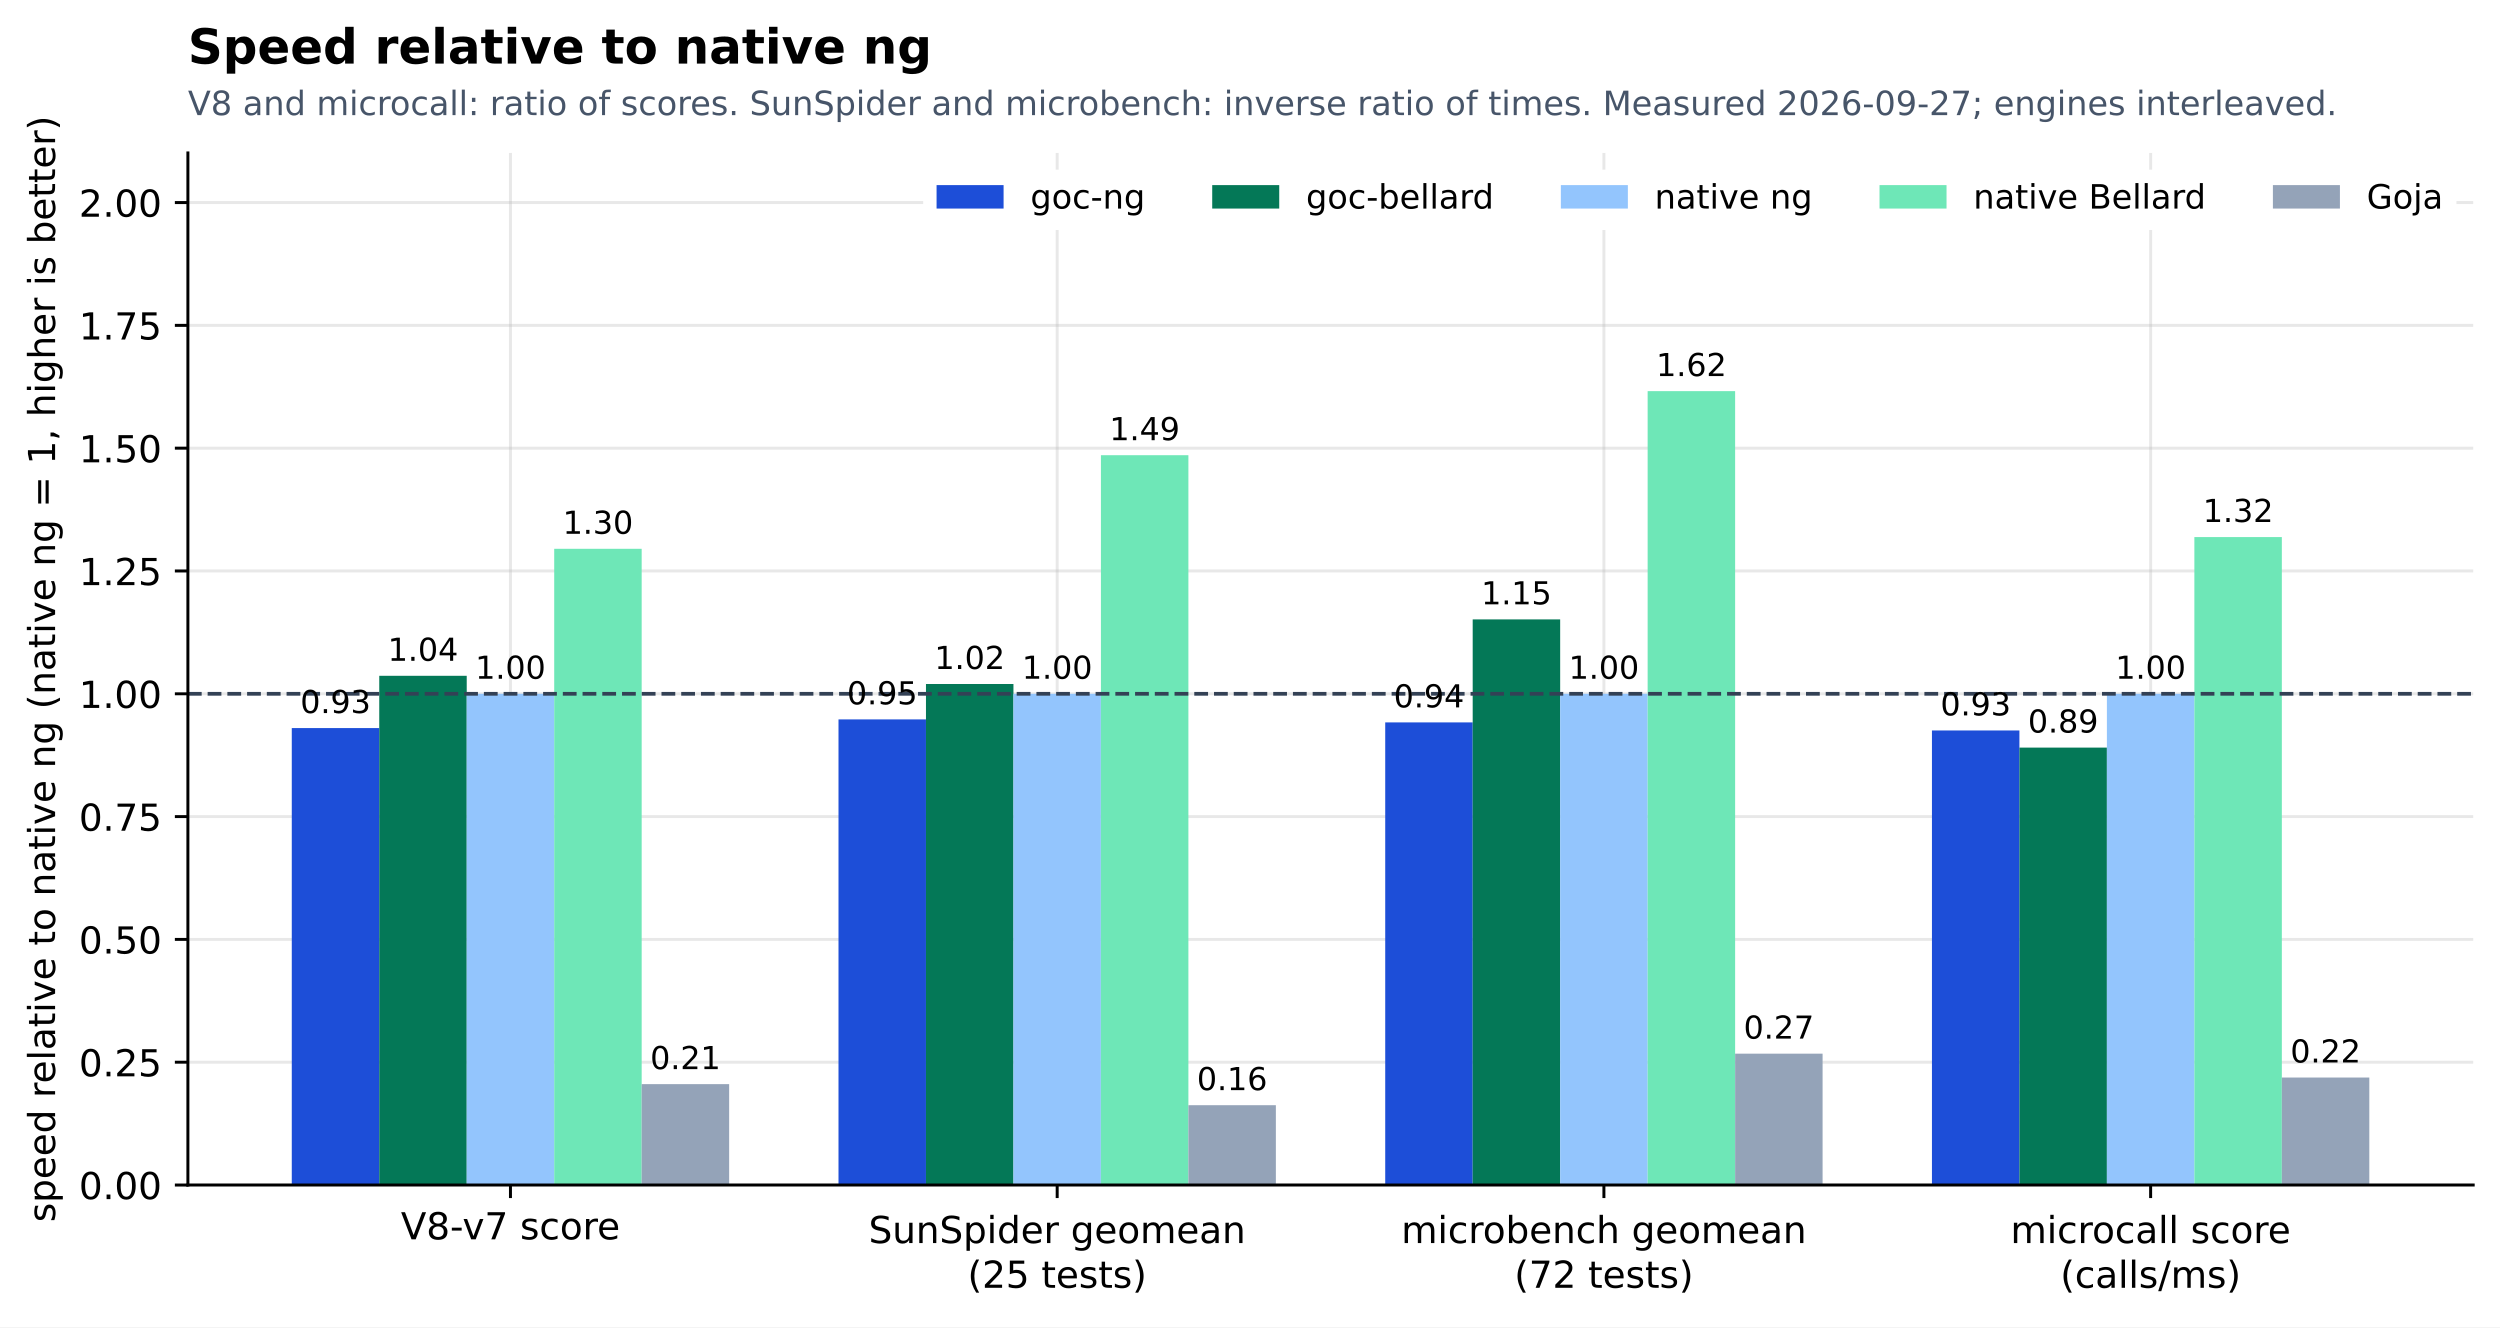
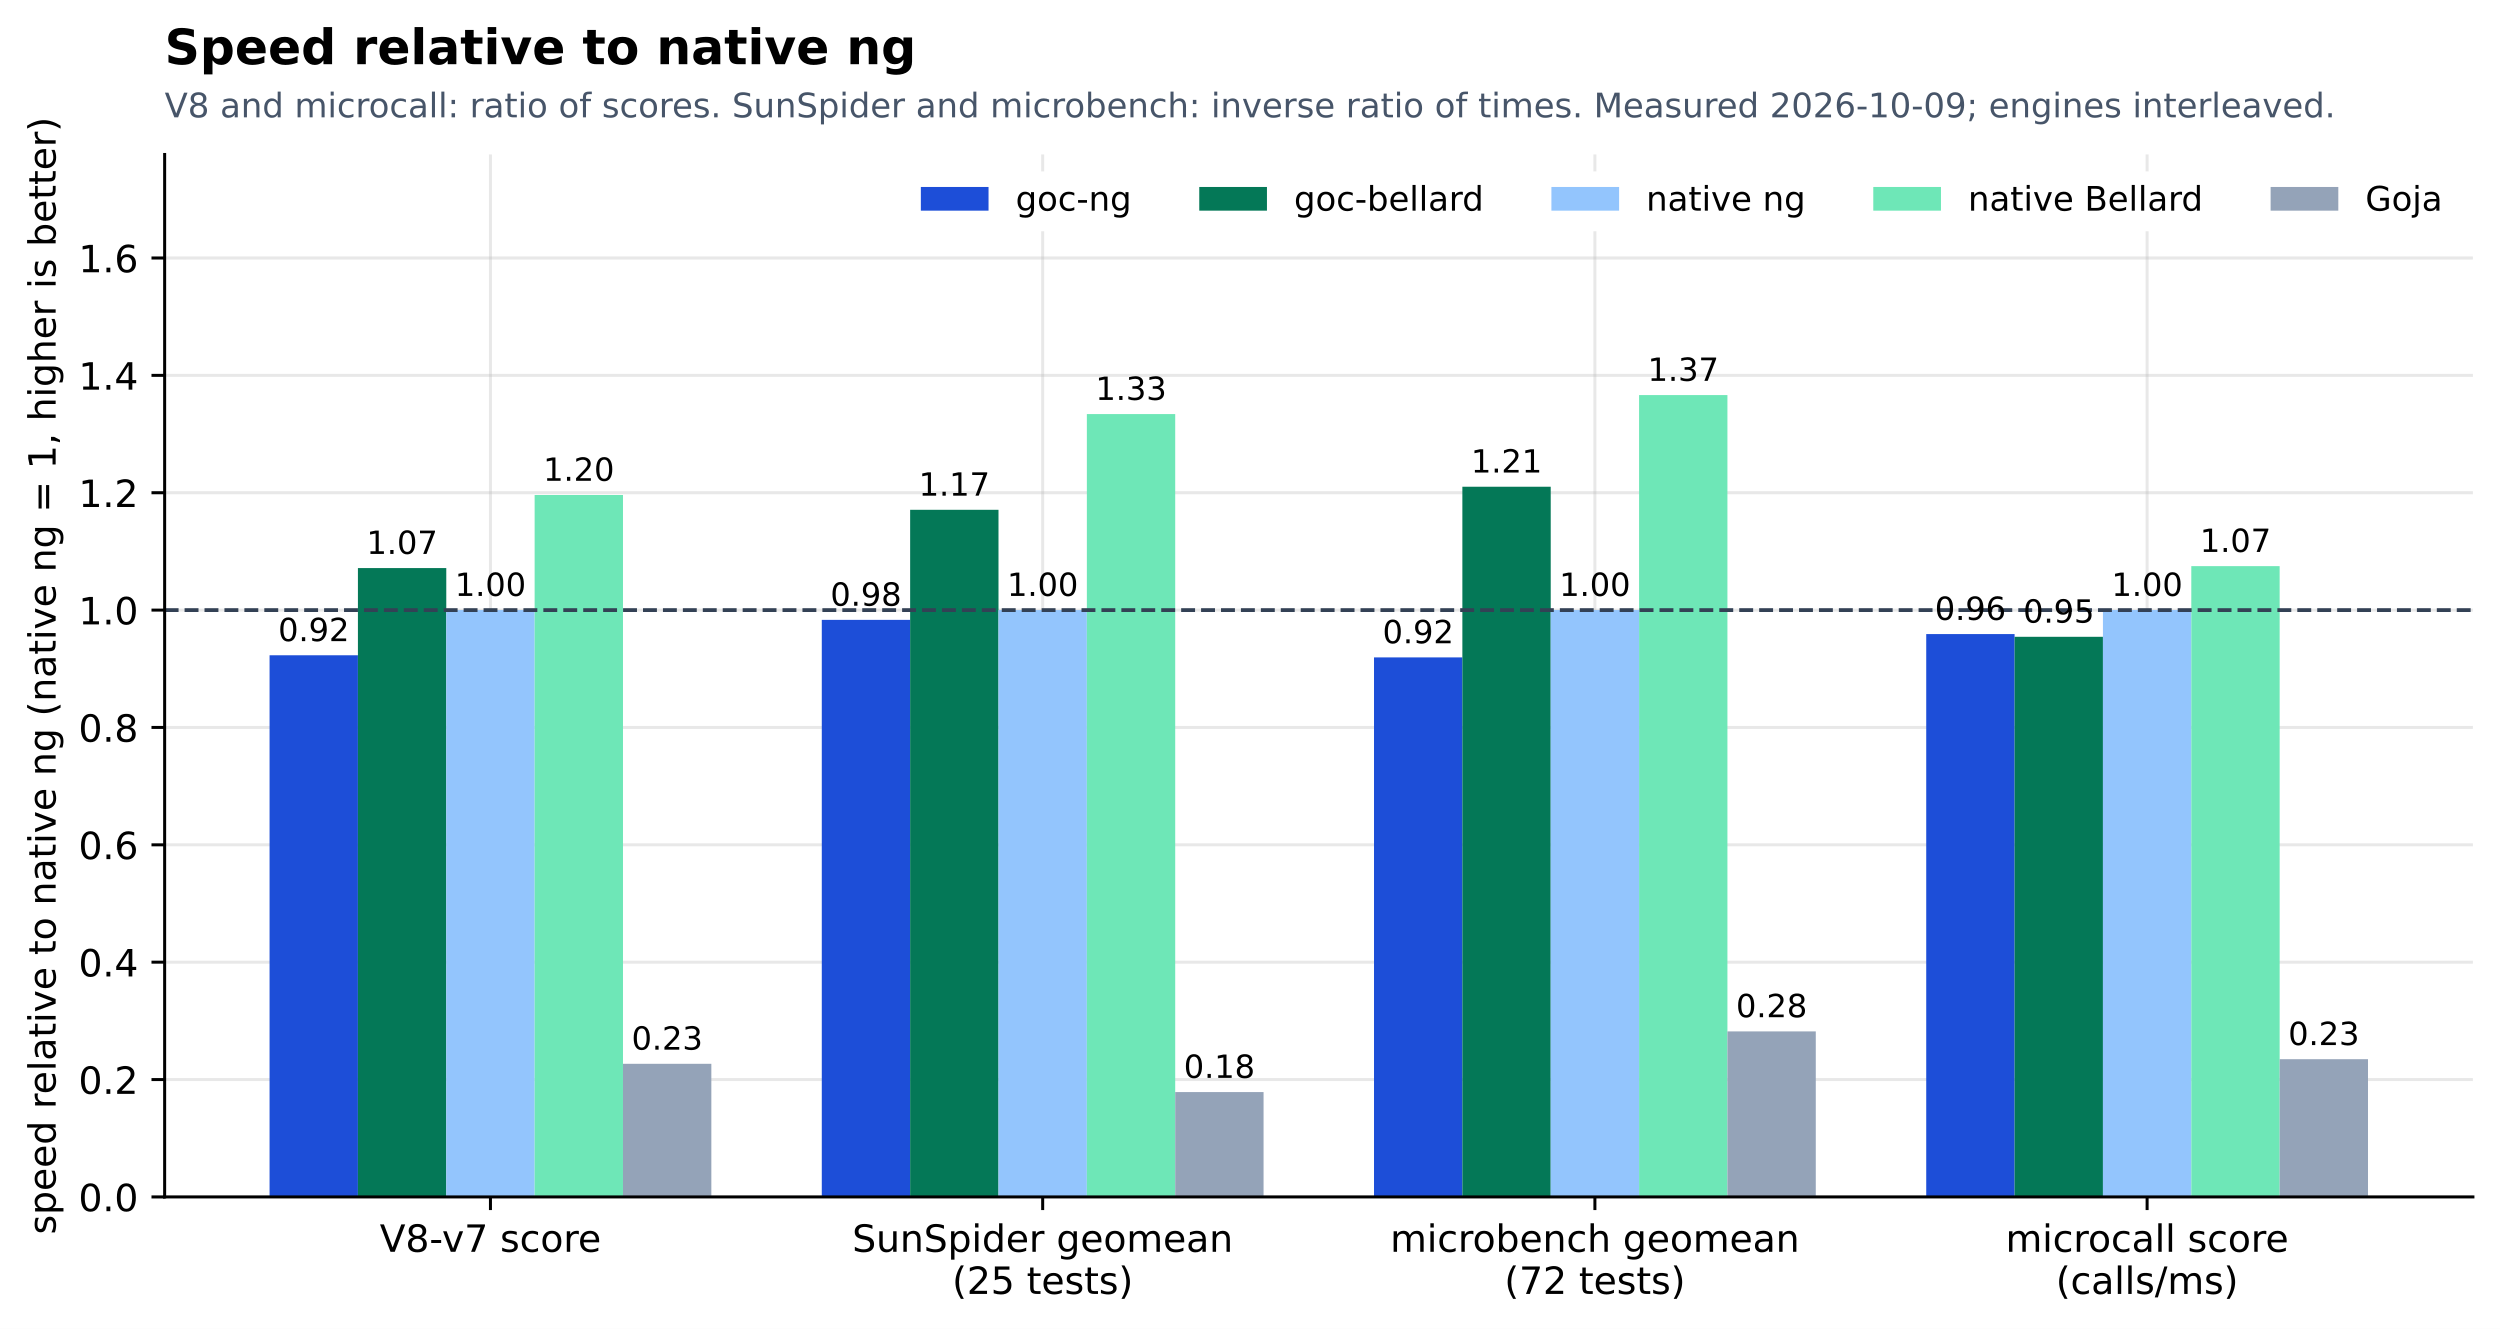
- <svg xmlns="http://www.w3.org/2000/svg" xmlns:xlink="http://www.w3.org/1999/xlink" width="671.466pt" height="356.483pt" viewBox="0 0 671.466 356.483" version="1.1">
+ <svg xmlns="http://www.w3.org/2000/svg" xmlns:xlink="http://www.w3.org/1999/xlink" width="664.781pt" height="353.354pt" viewBox="0 0 664.781 353.354" version="1.1">
  <defs>
    <style type="text/css">*{stroke-linejoin: round; stroke-linecap: butt}</style>
  </defs>
  <g id="figure_1">
    <g id="patch_1">
-       <path d="M 0 356.483  L 671.466 356.483  L 671.466 0  L 0 0  z " style="fill: #ffffff" />
+       <path d="M 0 353.354  L 664.781 353.354  L 664.781 0  L 0 0  z " style="fill: #ffffff" />
    </g>
    <g id="axes_1">
      <g id="patch_2">
-         <path d="M 50.466 318.278  L 664.266 318.278  L 664.266 41.078  L 50.466 41.078  z " style="fill: #ffffff" />
+         <path d="M 43.781 318.278  L 657.581 318.278  L 657.581 41.078  L 43.781 41.078  z " style="fill: #ffffff" />
      </g>
      <g id="matplotlib.axis_1">
        <g id="xtick_1">
          <g id="line2d_1">
-             <path d="M 137.103 318.278  L 137.103 41.078  " clip-path="url(#pe95ce3e8f0)" style="fill: none; stroke: #b0b0b0; stroke-opacity: 0.3; stroke-width: 0.8; stroke-linecap: square" />
+             <path d="M 130.418 318.278  L 130.418 41.078  " clip-path="url(#p8a62dcd096)" style="fill: none; stroke: #b0b0b0; stroke-opacity: 0.3; stroke-width: 0.8; stroke-linecap: square" />
          </g>
          <g id="line2d_2">
            <defs>
-               <path id="mc0c473f71e" d="M 0 0  L 0 3.5  " style="stroke: #000000; stroke-width: 0.8" />
+               <path id="m159142cf11" d="M 0 0  L 0 3.5  " style="stroke: #000000; stroke-width: 0.8" />
            </defs>
            <g>
-               <use xlink:href="#mc0c473f71e" x="137.103" y="318.278" style="stroke: #000000; stroke-width: 0.8" />
+               <use xlink:href="#m159142cf11" x="130.418" y="318.278" style="stroke: #000000; stroke-width: 0.8" />
            </g>
          </g>
          <g id="text_1">
-             <text style="font-size: 10px; font-family: 'DejaVu Sans'; text-anchor: middle" x="137.103" y="332.876" transform="rotate(-0 137.1032 332.8756)">V8-v7 score</text>
+             <text style="font-size: 10px; font-family: 'DejaVu Sans'; text-anchor: middle" x="130.418" y="332.876" transform="rotate(-0 130.4181 332.8764)">V8-v7 score</text>
          </g>
        </g>
        <g id="xtick_2">
          <g id="line2d_3">
-             <path d="M 283.945 318.278  L 283.945 41.078  " clip-path="url(#pe95ce3e8f0)" style="fill: none; stroke: #b0b0b0; stroke-opacity: 0.3; stroke-width: 0.8; stroke-linecap: square" />
+             <path d="M 277.26 318.278  L 277.26 41.078  " clip-path="url(#p8a62dcd096)" style="fill: none; stroke: #b0b0b0; stroke-opacity: 0.3; stroke-width: 0.8; stroke-linecap: square" />
          </g>
          <g id="line2d_4">
            <g>
-               <use xlink:href="#mc0c473f71e" x="283.945" y="318.278" style="stroke: #000000; stroke-width: 0.8" />
+               <use xlink:href="#m159142cf11" x="277.26" y="318.278" style="stroke: #000000; stroke-width: 0.8" />
            </g>
          </g>
          <g id="text_2">
-             <text style="font-size: 10px; font-family: 'DejaVu Sans'" transform="translate(233.311 333.8774)">SunSpider geomean</text>
-             <text style="font-size: 10px; font-family: 'DejaVu Sans'" transform="translate(259.886 345.8793)">(25 tests)</text>
+             <text style="font-size: 10px; font-family: 'DejaVu Sans'" transform="translate(226.6258 332.8764)">SunSpider geomean</text>
+             <text style="font-size: 10px; font-family: 'DejaVu Sans'" transform="translate(253.2008 344.0742)">(25 tests)</text>
          </g>
        </g>
        <g id="xtick_3">
          <g id="line2d_5">
-             <path d="M 430.787 318.278  L 430.787 41.078  " clip-path="url(#pe95ce3e8f0)" style="fill: none; stroke: #b0b0b0; stroke-opacity: 0.3; stroke-width: 0.8; stroke-linecap: square" />
+             <path d="M 424.102 318.278  L 424.102 41.078  " clip-path="url(#p8a62dcd096)" style="fill: none; stroke: #b0b0b0; stroke-opacity: 0.3; stroke-width: 0.8; stroke-linecap: square" />
          </g>
          <g id="line2d_6">
            <g>
-               <use xlink:href="#mc0c473f71e" x="430.787" y="318.278" style="stroke: #000000; stroke-width: 0.8" />
+               <use xlink:href="#m159142cf11" x="424.102" y="318.278" style="stroke: #000000; stroke-width: 0.8" />
            </g>
          </g>
          <g id="text_3">
-             <text style="font-size: 10px; font-family: 'DejaVu Sans'" transform="translate(376.3578 333.8774)">microbench geomean</text>
-             <text style="font-size: 10px; font-family: 'DejaVu Sans'" transform="translate(406.7281 345.8793)">(72 tests)</text>
+             <text style="font-size: 10px; font-family: 'DejaVu Sans'" transform="translate(369.675 332.8764)">microbench geomean</text>
+             <text style="font-size: 10px; font-family: 'DejaVu Sans'" transform="translate(400.0429 344.0742)">(72 tests)</text>
          </g>
        </g>
        <g id="xtick_4">
          <g id="line2d_7">
-             <path d="M 577.63 318.278  L 577.63 41.078  " clip-path="url(#pe95ce3e8f0)" style="fill: none; stroke: #b0b0b0; stroke-opacity: 0.3; stroke-width: 0.8; stroke-linecap: square" />
+             <path d="M 570.944 318.278  L 570.944 41.078  " clip-path="url(#p8a62dcd096)" style="fill: none; stroke: #b0b0b0; stroke-opacity: 0.3; stroke-width: 0.8; stroke-linecap: square" />
          </g>
          <g id="line2d_8">
            <g>
-               <use xlink:href="#mc0c473f71e" x="577.63" y="318.278" style="stroke: #000000; stroke-width: 0.8" />
+               <use xlink:href="#m159142cf11" x="570.944" y="318.278" style="stroke: #000000; stroke-width: 0.8" />
            </g>
          </g>
          <g id="text_4">
-             <text style="font-size: 10px; font-family: 'DejaVu Sans'" transform="translate(540.0007 333.8774)">microcall score</text>
-             <text style="font-size: 10px; font-family: 'DejaVu Sans'" transform="translate(553.3725 345.8801)">(calls/ms)</text>
+             <text style="font-size: 10px; font-family: 'DejaVu Sans'" transform="translate(533.3202 332.8764)">microcall score</text>
+             <text style="font-size: 10px; font-family: 'DejaVu Sans'" transform="translate(546.6874 344.0742)">(calls/ms)</text>
          </g>
        </g>
      </g>
      <g id="matplotlib.axis_2">
        <g id="ytick_1">
          <g id="line2d_9">
-             <path d="M 50.466 318.278  L 664.266 318.278  " clip-path="url(#pe95ce3e8f0)" style="fill: none; stroke: #b0b0b0; stroke-opacity: 0.3; stroke-width: 0.8; stroke-linecap: square" />
+             <path d="M 43.781 318.278  L 657.581 318.278  " clip-path="url(#p8a62dcd096)" style="fill: none; stroke: #b0b0b0; stroke-opacity: 0.3; stroke-width: 0.8; stroke-linecap: square" />
          </g>
          <g id="line2d_10">
            <defs>
-               <path id="m0094d66e3d" d="M 0 0  L -3.5 0  " style="stroke: #000000; stroke-width: 0.8" />
+               <path id="m8434c1ea7a" d="M 0 0  L -3.5 0  " style="stroke: #000000; stroke-width: 0.8" />
            </defs>
            <g>
-               <use xlink:href="#m0094d66e3d" x="50.466" y="318.278" style="stroke: #000000; stroke-width: 0.8" />
+               <use xlink:href="#m8434c1ea7a" x="43.781" y="318.278" style="stroke: #000000; stroke-width: 0.8" />
            </g>
          </g>
          <g id="text_5">
-             <text style="font-size: 10px; font-family: 'DejaVu Sans'; text-anchor: end" x="43.466" y="322.077" transform="rotate(-0 43.46641 322.0768)">0.00</text>
+             <text style="font-size: 10px; font-family: 'DejaVu Sans'; text-anchor: end" x="36.781" y="322.077" transform="rotate(-0 36.78125 322.0772)">0.0</text>
          </g>
        </g>
        <g id="ytick_2">
          <g id="line2d_11">
-             <path d="M 50.466 285.294  L 664.266 285.294  " clip-path="url(#pe95ce3e8f0)" style="fill: none; stroke: #b0b0b0; stroke-opacity: 0.3; stroke-width: 0.8; stroke-linecap: square" />
+             <path d="M 43.781 287.069  L 657.581 287.069  " clip-path="url(#p8a62dcd096)" style="fill: none; stroke: #b0b0b0; stroke-opacity: 0.3; stroke-width: 0.8; stroke-linecap: square" />
          </g>
          <g id="line2d_12">
            <g>
-               <use xlink:href="#m0094d66e3d" x="50.466" y="285.294" style="stroke: #000000; stroke-width: 0.8" />
+               <use xlink:href="#m8434c1ea7a" x="43.781" y="287.069" style="stroke: #000000; stroke-width: 0.8" />
            </g>
          </g>
          <g id="text_6">
-             <text style="font-size: 10px; font-family: 'DejaVu Sans'; text-anchor: end" x="43.466" y="289.093" transform="rotate(-0 43.46641 289.0929)">0.25</text>
+             <text style="font-size: 10px; font-family: 'DejaVu Sans'; text-anchor: end" x="36.781" y="290.868" transform="rotate(-0 36.78125 290.868)">0.2</text>
          </g>
        </g>
        <g id="ytick_3">
          <g id="line2d_13">
-             <path d="M 50.466 252.31  L 664.266 252.31  " clip-path="url(#pe95ce3e8f0)" style="fill: none; stroke: #b0b0b0; stroke-opacity: 0.3; stroke-width: 0.8; stroke-linecap: square" />
+             <path d="M 43.781 255.86  L 657.581 255.86  " clip-path="url(#p8a62dcd096)" style="fill: none; stroke: #b0b0b0; stroke-opacity: 0.3; stroke-width: 0.8; stroke-linecap: square" />
          </g>
          <g id="line2d_14">
            <g>
-               <use xlink:href="#m0094d66e3d" x="50.466" y="252.31" style="stroke: #000000; stroke-width: 0.8" />
+               <use xlink:href="#m8434c1ea7a" x="43.781" y="255.86" style="stroke: #000000; stroke-width: 0.8" />
            </g>
          </g>
          <g id="text_7">
-             <text style="font-size: 10px; font-family: 'DejaVu Sans'; text-anchor: end" x="43.466" y="256.109" transform="rotate(-0 43.46641 256.109)">0.50</text>
+             <text style="font-size: 10px; font-family: 'DejaVu Sans'; text-anchor: end" x="36.781" y="259.659" transform="rotate(-0 36.78125 259.6588)">0.4</text>
          </g>
        </g>
        <g id="ytick_4">
          <g id="line2d_15">
-             <path d="M 50.466 219.326  L 664.266 219.326  " clip-path="url(#pe95ce3e8f0)" style="fill: none; stroke: #b0b0b0; stroke-opacity: 0.3; stroke-width: 0.8; stroke-linecap: square" />
+             <path d="M 43.781 224.65  L 657.581 224.65  " clip-path="url(#p8a62dcd096)" style="fill: none; stroke: #b0b0b0; stroke-opacity: 0.3; stroke-width: 0.8; stroke-linecap: square" />
          </g>
          <g id="line2d_16">
            <g>
-               <use xlink:href="#m0094d66e3d" x="50.466" y="219.326" style="stroke: #000000; stroke-width: 0.8" />
+               <use xlink:href="#m8434c1ea7a" x="43.781" y="224.65" style="stroke: #000000; stroke-width: 0.8" />
            </g>
          </g>
          <g id="text_8">
-             <text style="font-size: 10px; font-family: 'DejaVu Sans'; text-anchor: end" x="43.466" y="223.125" transform="rotate(-0 43.46641 223.125)">0.75</text>
+             <text style="font-size: 10px; font-family: 'DejaVu Sans'; text-anchor: end" x="36.781" y="228.45" transform="rotate(-0 36.78125 228.4497)">0.6</text>
          </g>
        </g>
        <g id="ytick_5">
          <g id="line2d_17">
-             <path d="M 50.466 186.342  L 664.266 186.342  " clip-path="url(#pe95ce3e8f0)" style="fill: none; stroke: #b0b0b0; stroke-opacity: 0.3; stroke-width: 0.8; stroke-linecap: square" />
+             <path d="M 43.781 193.441  L 657.581 193.441  " clip-path="url(#p8a62dcd096)" style="fill: none; stroke: #b0b0b0; stroke-opacity: 0.3; stroke-width: 0.8; stroke-linecap: square" />
          </g>
          <g id="line2d_18">
            <g>
-               <use xlink:href="#m0094d66e3d" x="50.466" y="186.342" style="stroke: #000000; stroke-width: 0.8" />
+               <use xlink:href="#m8434c1ea7a" x="43.781" y="193.441" style="stroke: #000000; stroke-width: 0.8" />
            </g>
          </g>
          <g id="text_9">
-             <text style="font-size: 10px; font-family: 'DejaVu Sans'; text-anchor: end" x="43.466" y="190.141" transform="rotate(-0 43.46641 190.1411)">1.00</text>
+             <text style="font-size: 10px; font-family: 'DejaVu Sans'; text-anchor: end" x="36.781" y="197.24" transform="rotate(-0 36.78125 197.2405)">0.8</text>
          </g>
        </g>
        <g id="ytick_6">
          <g id="line2d_19">
-             <path d="M 50.466 153.358  L 664.266 153.358  " clip-path="url(#pe95ce3e8f0)" style="fill: none; stroke: #b0b0b0; stroke-opacity: 0.3; stroke-width: 0.8; stroke-linecap: square" />
+             <path d="M 43.781 162.232  L 657.581 162.232  " clip-path="url(#p8a62dcd096)" style="fill: none; stroke: #b0b0b0; stroke-opacity: 0.3; stroke-width: 0.8; stroke-linecap: square" />
          </g>
          <g id="line2d_20">
            <g>
-               <use xlink:href="#m0094d66e3d" x="50.466" y="153.358" style="stroke: #000000; stroke-width: 0.8" />
+               <use xlink:href="#m8434c1ea7a" x="43.781" y="162.232" style="stroke: #000000; stroke-width: 0.8" />
            </g>
          </g>
          <g id="text_10">
-             <text style="font-size: 10px; font-family: 'DejaVu Sans'; text-anchor: end" x="43.466" y="157.157" transform="rotate(-0 43.46641 157.1572)">1.25</text>
+             <text style="font-size: 10px; font-family: 'DejaVu Sans'; text-anchor: end" x="36.781" y="166.031" transform="rotate(-0 36.78125 166.0313)">1.0</text>
          </g>
        </g>
        <g id="ytick_7">
          <g id="line2d_21">
-             <path d="M 50.466 120.374  L 664.266 120.374  " clip-path="url(#pe95ce3e8f0)" style="fill: none; stroke: #b0b0b0; stroke-opacity: 0.3; stroke-width: 0.8; stroke-linecap: square" />
+             <path d="M 43.781 131.023  L 657.581 131.023  " clip-path="url(#p8a62dcd096)" style="fill: none; stroke: #b0b0b0; stroke-opacity: 0.3; stroke-width: 0.8; stroke-linecap: square" />
          </g>
          <g id="line2d_22">
            <g>
-               <use xlink:href="#m0094d66e3d" x="50.466" y="120.374" style="stroke: #000000; stroke-width: 0.8" />
+               <use xlink:href="#m8434c1ea7a" x="43.781" y="131.023" style="stroke: #000000; stroke-width: 0.8" />
            </g>
          </g>
          <g id="text_11">
-             <text style="font-size: 10px; font-family: 'DejaVu Sans'; text-anchor: end" x="43.466" y="124.173" transform="rotate(-0 43.46641 124.1733)">1.50</text>
+             <text style="font-size: 10px; font-family: 'DejaVu Sans'; text-anchor: end" x="36.781" y="134.822" transform="rotate(-0 36.78125 134.8221)">1.2</text>
          </g>
        </g>
        <g id="ytick_8">
          <g id="line2d_23">
-             <path d="M 50.466 87.391  L 664.266 87.391  " clip-path="url(#pe95ce3e8f0)" style="fill: none; stroke: #b0b0b0; stroke-opacity: 0.3; stroke-width: 0.8; stroke-linecap: square" />
+             <path d="M 43.781 99.814  L 657.581 99.814  " clip-path="url(#p8a62dcd096)" style="fill: none; stroke: #b0b0b0; stroke-opacity: 0.3; stroke-width: 0.8; stroke-linecap: square" />
          </g>
          <g id="line2d_24">
            <g>
-               <use xlink:href="#m0094d66e3d" x="50.466" y="87.391" style="stroke: #000000; stroke-width: 0.8" />
+               <use xlink:href="#m8434c1ea7a" x="43.781" y="99.814" style="stroke: #000000; stroke-width: 0.8" />
            </g>
          </g>
          <g id="text_12">
-             <text style="font-size: 10px; font-family: 'DejaVu Sans'; text-anchor: end" x="43.466" y="91.189" transform="rotate(-0 43.46641 91.18934)">1.75</text>
+             <text style="font-size: 10px; font-family: 'DejaVu Sans'; text-anchor: end" x="36.781" y="103.613" transform="rotate(-0 36.78125 103.6129)">1.4</text>
          </g>
        </g>
        <g id="ytick_9">
          <g id="line2d_25">
-             <path d="M 50.466 54.407  L 664.266 54.407  " clip-path="url(#pe95ce3e8f0)" style="fill: none; stroke: #b0b0b0; stroke-opacity: 0.3; stroke-width: 0.8; stroke-linecap: square" />
+             <path d="M 43.781 68.605  L 657.581 68.605  " clip-path="url(#p8a62dcd096)" style="fill: none; stroke: #b0b0b0; stroke-opacity: 0.3; stroke-width: 0.8; stroke-linecap: square" />
          </g>
          <g id="line2d_26">
            <g>
-               <use xlink:href="#m0094d66e3d" x="50.466" y="54.407" style="stroke: #000000; stroke-width: 0.8" />
+               <use xlink:href="#m8434c1ea7a" x="43.781" y="68.605" style="stroke: #000000; stroke-width: 0.8" />
            </g>
          </g>
          <g id="text_13">
-             <text style="font-size: 10px; font-family: 'DejaVu Sans'; text-anchor: end" x="43.466" y="58.205" transform="rotate(-0 43.46641 58.20542)">2.00</text>
+             <text style="font-size: 10px; font-family: 'DejaVu Sans'; text-anchor: end" x="36.781" y="72.404" transform="rotate(-0 36.78125 72.40376)">1.6</text>
          </g>
        </g>
        <g id="text_14">
          <text style="font-size: 10px; font-family: 'DejaVu Sans'; text-anchor: middle" x="14.798" y="179.678" transform="rotate(-90 14.79844 179.678)">speed relative to native ng (native ng = 1, higher is better)</text>
        </g>
      </g>
      <g id="patch_3">
-         <path d="M 78.366 318.278  L 101.861 318.278  L 101.861 195.555  L 78.366 195.555  z " clip-path="url(#pe95ce3e8f0)" style="fill: #1d4ed8" />
+         <path d="M 71.681 318.278  L 95.176 318.278  L 95.176 174.25  L 71.681 174.25  z " clip-path="url(#p8a62dcd096)" style="fill: #1d4ed8" />
      </g>
      <g id="patch_4">
-         <path d="M 225.209 318.278  L 248.703 318.278  L 248.703 193.215  L 225.209 193.215  z " clip-path="url(#pe95ce3e8f0)" style="fill: #1d4ed8" />
+         <path d="M 218.523 318.278  L 242.018 318.278  L 242.018 164.834  L 218.523 164.834  z " clip-path="url(#p8a62dcd096)" style="fill: #1d4ed8" />
      </g>
      <g id="patch_5">
-         <path d="M 372.051 318.278  L 395.545 318.278  L 395.545 194.032  L 372.051 194.032  z " clip-path="url(#pe95ce3e8f0)" style="fill: #1d4ed8" />
+         <path d="M 365.365 318.278  L 388.86 318.278  L 388.86 174.817  L 365.365 174.817  z " clip-path="url(#p8a62dcd096)" style="fill: #1d4ed8" />
      </g>
      <g id="patch_6">
-         <path d="M 518.893 318.278  L 542.387 318.278  L 542.387 196.185  L 518.893 196.185  z " clip-path="url(#pe95ce3e8f0)" style="fill: #1d4ed8" />
+         <path d="M 512.208 318.278  L 535.702 318.278  L 535.702 168.609  L 512.208 168.609  z " clip-path="url(#p8a62dcd096)" style="fill: #1d4ed8" />
      </g>
      <g id="patch_7">
-         <path d="M 101.861 318.278  L 125.356 318.278  L 125.356 181.517  L 101.861 181.517  z " clip-path="url(#pe95ce3e8f0)" style="fill: #047857" />
+         <path d="M 95.176 318.278  L 118.671 318.278  L 118.671 151.059  L 95.176 151.059  z " clip-path="url(#p8a62dcd096)" style="fill: #047857" />
      </g>
      <g id="patch_8">
-         <path d="M 248.703 318.278  L 272.198 318.278  L 272.198 183.716  L 248.703 183.716  z " clip-path="url(#pe95ce3e8f0)" style="fill: #047857" />
+         <path d="M 242.018 318.278  L 265.513 318.278  L 265.513 135.565  L 242.018 135.565  z " clip-path="url(#p8a62dcd096)" style="fill: #047857" />
      </g>
      <g id="patch_9">
-         <path d="M 395.545 318.278  L 419.04 318.278  L 419.04 166.357  L 395.545 166.357  z " clip-path="url(#pe95ce3e8f0)" style="fill: #047857" />
+         <path d="M 388.86 318.278  L 412.355 318.278  L 412.355 129.428  L 388.86 129.428  z " clip-path="url(#p8a62dcd096)" style="fill: #047857" />
      </g>
      <g id="patch_10">
-         <path d="M 542.387 318.278  L 565.882 318.278  L 565.882 200.793  L 542.387 200.793  z " clip-path="url(#pe95ce3e8f0)" style="fill: #047857" />
+         <path d="M 535.702 318.278  L 559.197 318.278  L 559.197 169.333  L 535.702 169.333  z " clip-path="url(#p8a62dcd096)" style="fill: #047857" />
      </g>
      <g id="patch_11">
-         <path d="M 125.356 318.278  L 148.851 318.278  L 148.851 186.342  L 125.356 186.342  z " clip-path="url(#pe95ce3e8f0)" style="fill: #93c5fd" />
+         <path d="M 118.671 318.278  L 142.165 318.278  L 142.165 162.232  L 118.671 162.232  z " clip-path="url(#p8a62dcd096)" style="fill: #93c5fd" />
      </g>
      <g id="patch_12">
-         <path d="M 272.198 318.278  L 295.693 318.278  L 295.693 186.342  L 272.198 186.342  z " clip-path="url(#pe95ce3e8f0)" style="fill: #93c5fd" />
+         <path d="M 265.513 318.278  L 289.008 318.278  L 289.008 162.232  L 265.513 162.232  z " clip-path="url(#p8a62dcd096)" style="fill: #93c5fd" />
      </g>
      <g id="patch_13">
-         <path d="M 419.04 318.278  L 442.535 318.278  L 442.535 186.342  L 419.04 186.342  z " clip-path="url(#pe95ce3e8f0)" style="fill: #93c5fd" />
+         <path d="M 412.355 318.278  L 435.85 318.278  L 435.85 162.232  L 412.355 162.232  z " clip-path="url(#p8a62dcd096)" style="fill: #93c5fd" />
      </g>
      <g id="patch_14">
-         <path d="M 565.882 318.278  L 589.377 318.278  L 589.377 186.342  L 565.882 186.342  z " clip-path="url(#pe95ce3e8f0)" style="fill: #93c5fd" />
+         <path d="M 559.197 318.278  L 582.692 318.278  L 582.692 162.232  L 559.197 162.232  z " clip-path="url(#p8a62dcd096)" style="fill: #93c5fd" />
      </g>
      <g id="patch_15">
-         <path d="M 148.851 318.278  L 172.345 318.278  L 172.345 147.409  L 148.851 147.409  z " clip-path="url(#pe95ce3e8f0)" style="fill: #6ee7b7" />
+         <path d="M 142.165 318.278  L 165.66 318.278  L 165.66 131.624  L 142.165 131.624  z " clip-path="url(#p8a62dcd096)" style="fill: #6ee7b7" />
      </g>
      <g id="patch_16">
-         <path d="M 295.693 318.278  L 319.187 318.278  L 319.187 122.266  L 295.693 122.266  z " clip-path="url(#pe95ce3e8f0)" style="fill: #6ee7b7" />
+         <path d="M 289.008 318.278  L 312.502 318.278  L 312.502 110.109  L 289.008 110.109  z " clip-path="url(#p8a62dcd096)" style="fill: #6ee7b7" />
      </g>
      <g id="patch_17">
-         <path d="M 442.535 318.278  L 466.03 318.278  L 466.03 105.047  L 442.535 105.047  z " clip-path="url(#pe95ce3e8f0)" style="fill: #6ee7b7" />
+         <path d="M 435.85 318.278  L 459.344 318.278  L 459.344 105.047  L 435.85 105.047  z " clip-path="url(#p8a62dcd096)" style="fill: #6ee7b7" />
      </g>
      <g id="patch_18">
-         <path d="M 589.377 318.278  L 612.872 318.278  L 612.872 144.241  L 589.377 144.241  z " clip-path="url(#pe95ce3e8f0)" style="fill: #6ee7b7" />
+         <path d="M 582.692 318.278  L 606.187 318.278  L 606.187 150.535  L 582.692 150.535  z " clip-path="url(#p8a62dcd096)" style="fill: #6ee7b7" />
      </g>
      <g id="patch_19">
-         <path d="M 172.345 318.278  L 195.84 318.278  L 195.84 291.189  L 172.345 291.189  z " clip-path="url(#pe95ce3e8f0)" style="fill: #94a3b8" />
+         <path d="M 165.66 318.278  L 189.155 318.278  L 189.155 282.881  L 165.66 282.881  z " clip-path="url(#p8a62dcd096)" style="fill: #94a3b8" />
      </g>
      <g id="patch_20">
-         <path d="M 319.187 318.278  L 342.682 318.278  L 342.682 296.835  L 319.187 296.835  z " clip-path="url(#pe95ce3e8f0)" style="fill: #94a3b8" />
+         <path d="M 312.502 318.278  L 335.997 318.278  L 335.997 290.39  L 312.502 290.39  z " clip-path="url(#p8a62dcd096)" style="fill: #94a3b8" />
      </g>
      <g id="patch_21">
-         <path d="M 466.03 318.278  L 489.524 318.278  L 489.524 283  L 466.03 283  z " clip-path="url(#pe95ce3e8f0)" style="fill: #94a3b8" />
+         <path d="M 459.344 318.278  L 482.839 318.278  L 482.839 274.255  L 459.344 274.255  z " clip-path="url(#p8a62dcd096)" style="fill: #94a3b8" />
      </g>
      <g id="patch_22">
-         <path d="M 612.872 318.278  L 636.366 318.278  L 636.366 289.411  L 612.872 289.411  z " clip-path="url(#pe95ce3e8f0)" style="fill: #94a3b8" />
+         <path d="M 606.187 318.278  L 629.681 318.278  L 629.681 281.658  L 606.187 281.658  z " clip-path="url(#p8a62dcd096)" style="fill: #94a3b8" />
      </g>
      <g id="line2d_27">
-         <path d="M 50.466 186.342  L 664.266 186.342  " clip-path="url(#pe95ce3e8f0)" style="fill: none; stroke-dasharray: 3.7,1.6; stroke-dashoffset: 0; stroke: #334155" />
+         <path d="M 43.781 162.232  L 657.581 162.232  " clip-path="url(#p8a62dcd096)" style="fill: none; stroke-dasharray: 3.7,1.6; stroke-dashoffset: 0; stroke: #334155" />
      </g>
      <g id="patch_23">
-         <path d="M 50.466 318.278  L 50.466 41.078  " style="fill: none; stroke: #000000; stroke-width: 0.8; stroke-linejoin: miter; stroke-linecap: square" />
+         <path d="M 43.781 318.278  L 43.781 41.078  " style="fill: none; stroke: #000000; stroke-width: 0.8; stroke-linejoin: miter; stroke-linecap: square" />
      </g>
      <g id="patch_24">
-         <path d="M 50.466 318.278  L 664.266 318.278  " style="fill: none; stroke: #000000; stroke-width: 0.8; stroke-linejoin: miter; stroke-linecap: square" />
+         <path d="M 43.781 318.278  L 657.581 318.278  " style="fill: none; stroke: #000000; stroke-width: 0.8; stroke-linejoin: miter; stroke-linecap: square" />
      </g>
      <g id="text_15">
-         <text style="font-size: 8.5px; font-family: 'DejaVu Sans'; text-anchor: middle" x="90.114" y="191.513" transform="rotate(-0 90.11378 191.5128)">0.93</text>
+         <text style="font-size: 8.5px; font-family: 'DejaVu Sans'; text-anchor: middle" x="83.429" y="170.482" transform="rotate(-0 83.42862 170.4823)">0.92</text>
      </g>
      <g id="text_16">
-         <text style="font-size: 8.5px; font-family: 'DejaVu Sans'; text-anchor: middle" x="236.956" y="189.173" transform="rotate(-0 236.9559 189.173)">0.95</text>
+         <text style="font-size: 8.5px; font-family: 'DejaVu Sans'; text-anchor: middle" x="230.271" y="161.067" transform="rotate(-0 230.2707 161.0665)">0.98</text>
      </g>
      <g id="text_17">
-         <text style="font-size: 8.5px; font-family: 'DejaVu Sans'; text-anchor: middle" x="383.798" y="189.99" transform="rotate(-0 383.798 189.9896)">0.94</text>
+         <text style="font-size: 8.5px; font-family: 'DejaVu Sans'; text-anchor: middle" x="377.113" y="171.049" transform="rotate(-0 377.1128 171.0489)">0.92</text>
      </g>
      <g id="text_18">
-         <text style="font-size: 8.5px; font-family: 'DejaVu Sans'; text-anchor: middle" x="530.64" y="192.143" transform="rotate(-0 530.6401 192.143)">0.93</text>
+         <text style="font-size: 8.5px; font-family: 'DejaVu Sans'; text-anchor: middle" x="523.955" y="164.841" transform="rotate(-0 523.9549 164.8411)">0.96</text>
      </g>
      <g id="text_19">
-         <text style="font-size: 8.5px; font-family: 'DejaVu Sans'; text-anchor: middle" x="113.609" y="177.475" transform="rotate(-0 113.6085 177.4747)">1.04</text>
+         <text style="font-size: 8.5px; font-family: 'DejaVu Sans'; text-anchor: middle" x="106.923" y="147.291" transform="rotate(-0 106.9234 147.2914)">1.07</text>
      </g>
      <g id="text_20">
-         <text style="font-size: 8.5px; font-family: 'DejaVu Sans'; text-anchor: middle" x="260.451" y="179.674" transform="rotate(-0 260.4506 179.6742)">1.02</text>
+         <text style="font-size: 8.5px; font-family: 'DejaVu Sans'; text-anchor: middle" x="253.765" y="131.797" transform="rotate(-0 253.7655 131.7973)">1.17</text>
      </g>
      <g id="text_21">
-         <text style="font-size: 8.5px; font-family: 'DejaVu Sans'; text-anchor: middle" x="407.293" y="162.315" transform="rotate(-0 407.2927 162.3155)">1.15</text>
+         <text style="font-size: 8.5px; font-family: 'DejaVu Sans'; text-anchor: middle" x="400.608" y="125.66" transform="rotate(-0 400.6076 125.6604)">1.21</text>
      </g>
      <g id="text_22">
-         <text style="font-size: 8.5px; font-family: 'DejaVu Sans'; text-anchor: middle" x="554.135" y="196.751" transform="rotate(-0 554.1348 196.7506)">0.89</text>
+         <text style="font-size: 8.5px; font-family: 'DejaVu Sans'; text-anchor: middle" x="547.45" y="165.565" transform="rotate(-0 547.4497 165.5651)">0.95</text>
      </g>
      <g id="text_23">
-         <text style="font-size: 8.5px; font-family: 'DejaVu Sans'; text-anchor: middle" x="137.103" y="182.3" transform="rotate(-0 137.1032 182.3003)">1.00</text>
+         <text style="font-size: 8.5px; font-family: 'DejaVu Sans'; text-anchor: middle" x="130.418" y="158.464" transform="rotate(-0 130.4181 158.4643)">1.00</text>
      </g>
      <g id="text_24">
-         <text style="font-size: 8.5px; font-family: 'DejaVu Sans'; text-anchor: middle" x="283.945" y="182.3" transform="rotate(-0 283.9454 182.3003)">1.00</text>
+         <text style="font-size: 8.5px; font-family: 'DejaVu Sans'; text-anchor: middle" x="277.26" y="158.464" transform="rotate(-0 277.2602 158.4643)">1.00</text>
      </g>
      <g id="text_25">
-         <text style="font-size: 8.5px; font-family: 'DejaVu Sans'; text-anchor: middle" x="430.787" y="182.3" transform="rotate(-0 430.7875 182.3003)">1.00</text>
+         <text style="font-size: 8.5px; font-family: 'DejaVu Sans'; text-anchor: middle" x="424.102" y="158.464" transform="rotate(-0 424.1023 158.4643)">1.00</text>
      </g>
      <g id="text_26">
-         <text style="font-size: 8.5px; font-family: 'DejaVu Sans'; text-anchor: middle" x="577.63" y="182.3" transform="rotate(-0 577.6296 182.3003)">1.00</text>
+         <text style="font-size: 8.5px; font-family: 'DejaVu Sans'; text-anchor: middle" x="570.944" y="158.464" transform="rotate(-0 570.9444 158.4643)">1.00</text>
      </g>
      <g id="text_27">
-         <text style="font-size: 8.5px; font-family: 'DejaVu Sans'; text-anchor: middle" x="160.598" y="143.367" transform="rotate(-0 160.598 143.3666)">1.30</text>
+         <text style="font-size: 8.5px; font-family: 'DejaVu Sans'; text-anchor: middle" x="153.913" y="127.856" transform="rotate(-0 153.9128 127.8561)">1.20</text>
      </g>
      <g id="text_28">
-         <text style="font-size: 8.5px; font-family: 'DejaVu Sans'; text-anchor: middle" x="307.44" y="118.224" transform="rotate(-0 307.4401 118.2237)">1.49</text>
+         <text style="font-size: 8.5px; font-family: 'DejaVu Sans'; text-anchor: middle" x="300.755" y="106.341" transform="rotate(-0 300.7549 106.3412)">1.33</text>
      </g>
      <g id="text_29">
-         <text style="font-size: 8.5px; font-family: 'DejaVu Sans'; text-anchor: middle" x="454.282" y="101.005" transform="rotate(-0 454.2822 101.0052)">1.62</text>
+         <text style="font-size: 8.5px; font-family: 'DejaVu Sans'; text-anchor: middle" x="447.597" y="101.279" transform="rotate(-0 447.597 101.2795)">1.37</text>
      </g>
      <g id="text_30">
-         <text style="font-size: 8.5px; font-family: 'DejaVu Sans'; text-anchor: middle" x="601.124" y="140.199" transform="rotate(-0 601.1243 140.1987)">1.32</text>
+         <text style="font-size: 8.5px; font-family: 'DejaVu Sans'; text-anchor: middle" x="594.439" y="146.767" transform="rotate(-0 594.4391 146.7673)">1.07</text>
      </g>
      <g id="text_31">
-         <text style="font-size: 8.5px; font-family: 'DejaVu Sans'; text-anchor: middle" x="184.093" y="287.147" transform="rotate(-0 184.0927 287.1469)">0.21</text>
+         <text style="font-size: 8.5px; font-family: 'DejaVu Sans'; text-anchor: middle" x="177.408" y="279.114" transform="rotate(-0 177.4076 279.1135)">0.23</text>
      </g>
      <g id="text_32">
-         <text style="font-size: 8.5px; font-family: 'DejaVu Sans'; text-anchor: middle" x="330.935" y="292.793" transform="rotate(-0 330.9348 292.7935)">0.16</text>
+         <text style="font-size: 8.5px; font-family: 'DejaVu Sans'; text-anchor: middle" x="324.25" y="286.622" transform="rotate(-0 324.2497 286.6224)">0.18</text>
      </g>
      <g id="text_33">
-         <text style="font-size: 8.5px; font-family: 'DejaVu Sans'; text-anchor: middle" x="477.777" y="278.958" transform="rotate(-0 477.7769 278.9584)">0.27</text>
+         <text style="font-size: 8.5px; font-family: 'DejaVu Sans'; text-anchor: middle" x="471.092" y="270.487" transform="rotate(-0 471.0918 270.4868)">0.28</text>
      </g>
      <g id="text_34">
-         <text style="font-size: 8.5px; font-family: 'DejaVu Sans'; text-anchor: middle" x="624.619" y="285.369" transform="rotate(-0 624.619 285.3692)">0.22</text>
+         <text style="font-size: 8.5px; font-family: 'DejaVu Sans'; text-anchor: middle" x="617.934" y="277.891" transform="rotate(-0 617.9339 277.8907)">0.23</text>
      </g>
      <g id="text_35">
-         <text style="font-size: 9px; font-family: 'DejaVu Sans'; text-anchor: start; fill: #475569" x="50.466" y="30.916" transform="rotate(-0 50.46641 30.91586)">V8 and microcall: ratio of scores. SunSpider and microbench: inverse ratio of times. Measured 2026-09-27; engines interleaved.</text>
+         <text style="font-size: 9px; font-family: 'DejaVu Sans'; text-anchor: start; fill: #475569" x="43.781" y="31.206" transform="rotate(-0 43.78125 31.20625)">V8 and microcall: ratio of scores. SunSpider and microbench: inverse ratio of times. Measured 2026-10-09; engines interleaved.</text>
      </g>
      <g id="text_36">
-         <text style="font-weight: 700; font-size: 13px; font-family: 'DejaVu Sans'; text-anchor: start" x="50.466" y="17.078" transform="rotate(-0 50.46641 17.07797)">Speed relative to native ng</text>
+         <text style="font-weight: 700; font-size: 13px; font-family: 'DejaVu Sans'; text-anchor: start" x="43.781" y="17.078" transform="rotate(-0 43.78125 17.07797)">Speed relative to native ng</text>
      </g>
      <g id="legend_1">
        <g id="patch_25">
-           <path d="M 249.75 61.779  L 657.966 61.779  Q 659.766 61.779 659.766 59.979  L 659.766 47.378  Q 659.766 45.578 657.966 45.578  L 249.75 45.578  Q 247.95 45.578 247.95 47.378  L 247.95 59.979  Q 247.95 61.779 249.75 61.779  z " style="fill: #ffffff" />
+           <path d="M 243.065 61.488  L 651.281 61.488  Q 653.081 61.488 653.081 59.688  L 653.081 47.378  Q 653.081 45.578 651.281 45.578  L 243.065 45.578  Q 241.265 45.578 241.265 47.378  L 241.265 59.688  Q 241.265 61.488 243.065 61.488  z " style="fill: #ffffff" />
        </g>
        <g id="patch_26">
-           <path d="M 251.55 56.017  L 269.55 56.017  L 269.55 49.717  L 251.55 49.717  z " style="fill: #1d4ed8" />
+           <path d="M 244.865 56.017  L 262.865 56.017  L 262.865 49.717  L 244.865 49.717  z " style="fill: #1d4ed8" />
        </g>
        <g id="text_37">
-           <text style="font-size: 9px; font-family: 'DejaVu Sans'; text-anchor: start" x="276.75" y="56.017" transform="rotate(-0 276.7503 56.01656)">goc-ng</text>
+           <text style="font-size: 9px; font-family: 'DejaVu Sans'; text-anchor: start" x="270.065" y="56.017" transform="rotate(-0 270.0652 56.01656)">goc-ng</text>
        </g>
        <g id="patch_27">
-           <path d="M 325.584 56.017  L 343.584 56.017  L 343.584 49.717  L 325.584 49.717  z " style="fill: #047857" />
+           <path d="M 318.899 56.017  L 336.899 56.017  L 336.899 49.717  L 318.899 49.717  z " style="fill: #047857" />
        </g>
        <g id="text_38">
-           <text style="font-size: 9px; font-family: 'DejaVu Sans'; text-anchor: start" x="350.784" y="56.017" transform="rotate(-0 350.7837 56.01656)">goc-bellard</text>
+           <text style="font-size: 9px; font-family: 'DejaVu Sans'; text-anchor: start" x="344.099" y="56.017" transform="rotate(-0 344.0986 56.01656)">goc-bellard</text>
        </g>
        <g id="patch_28">
-           <path d="M 419.223 56.017  L 437.223 56.017  L 437.223 49.717  L 419.223 49.717  z " style="fill: #93c5fd" />
+           <path d="M 412.538 56.017  L 430.538 56.017  L 430.538 49.717  L 412.538 49.717  z " style="fill: #93c5fd" />
        </g>
        <g id="text_39">
-           <text style="font-size: 9px; font-family: 'DejaVu Sans'; text-anchor: start" x="444.423" y="56.017" transform="rotate(-0 444.4231 56.01656)">native ng</text>
+           <text style="font-size: 9px; font-family: 'DejaVu Sans'; text-anchor: start" x="437.738" y="56.017" transform="rotate(-0 437.738 56.01656)">native ng</text>
        </g>
        <g id="patch_29">
-           <path d="M 504.813 56.017  L 522.813 56.017  L 522.813 49.717  L 504.813 49.717  z " style="fill: #6ee7b7" />
+           <path d="M 498.128 56.017  L 516.128 56.017  L 516.128 49.717  L 498.128 49.717  z " style="fill: #6ee7b7" />
        </g>
        <g id="text_40">
-           <text style="font-size: 9px; font-family: 'DejaVu Sans'; text-anchor: start" x="530.013" y="56.017" transform="rotate(-0 530.0131 56.01656)">native Bellard</text>
+           <text style="font-size: 9px; font-family: 'DejaVu Sans'; text-anchor: start" x="523.328" y="56.017" transform="rotate(-0 523.328 56.01656)">native Bellard</text>
        </g>
        <g id="patch_30">
-           <path d="M 610.47 56.017  L 628.47 56.017  L 628.47 49.717  L 610.47 49.717  z " style="fill: #94a3b8" />
+           <path d="M 603.785 56.017  L 621.785 56.017  L 621.785 49.717  L 603.785 49.717  z " style="fill: #94a3b8" />
        </g>
        <g id="text_41">
-           <text style="font-size: 9px; font-family: 'DejaVu Sans'; text-anchor: start" x="635.67" y="56.017" transform="rotate(-0 635.6703 56.01656)">Goja</text>
+           <text style="font-size: 9px; font-family: 'DejaVu Sans'; text-anchor: start" x="628.985" y="56.017" transform="rotate(-0 628.9852 56.01656)">Goja</text>
        </g>
      </g>
    </g>
  </g>
  <defs>
-     <clipPath id="pe95ce3e8f0">
-       <rect x="50.466" y="41.078" width="613.8" height="277.2" />
+     <clipPath id="p8a62dcd096">
+       <rect x="43.781" y="41.078" width="613.8" height="277.2" />
    </clipPath>
  </defs>
</svg>
